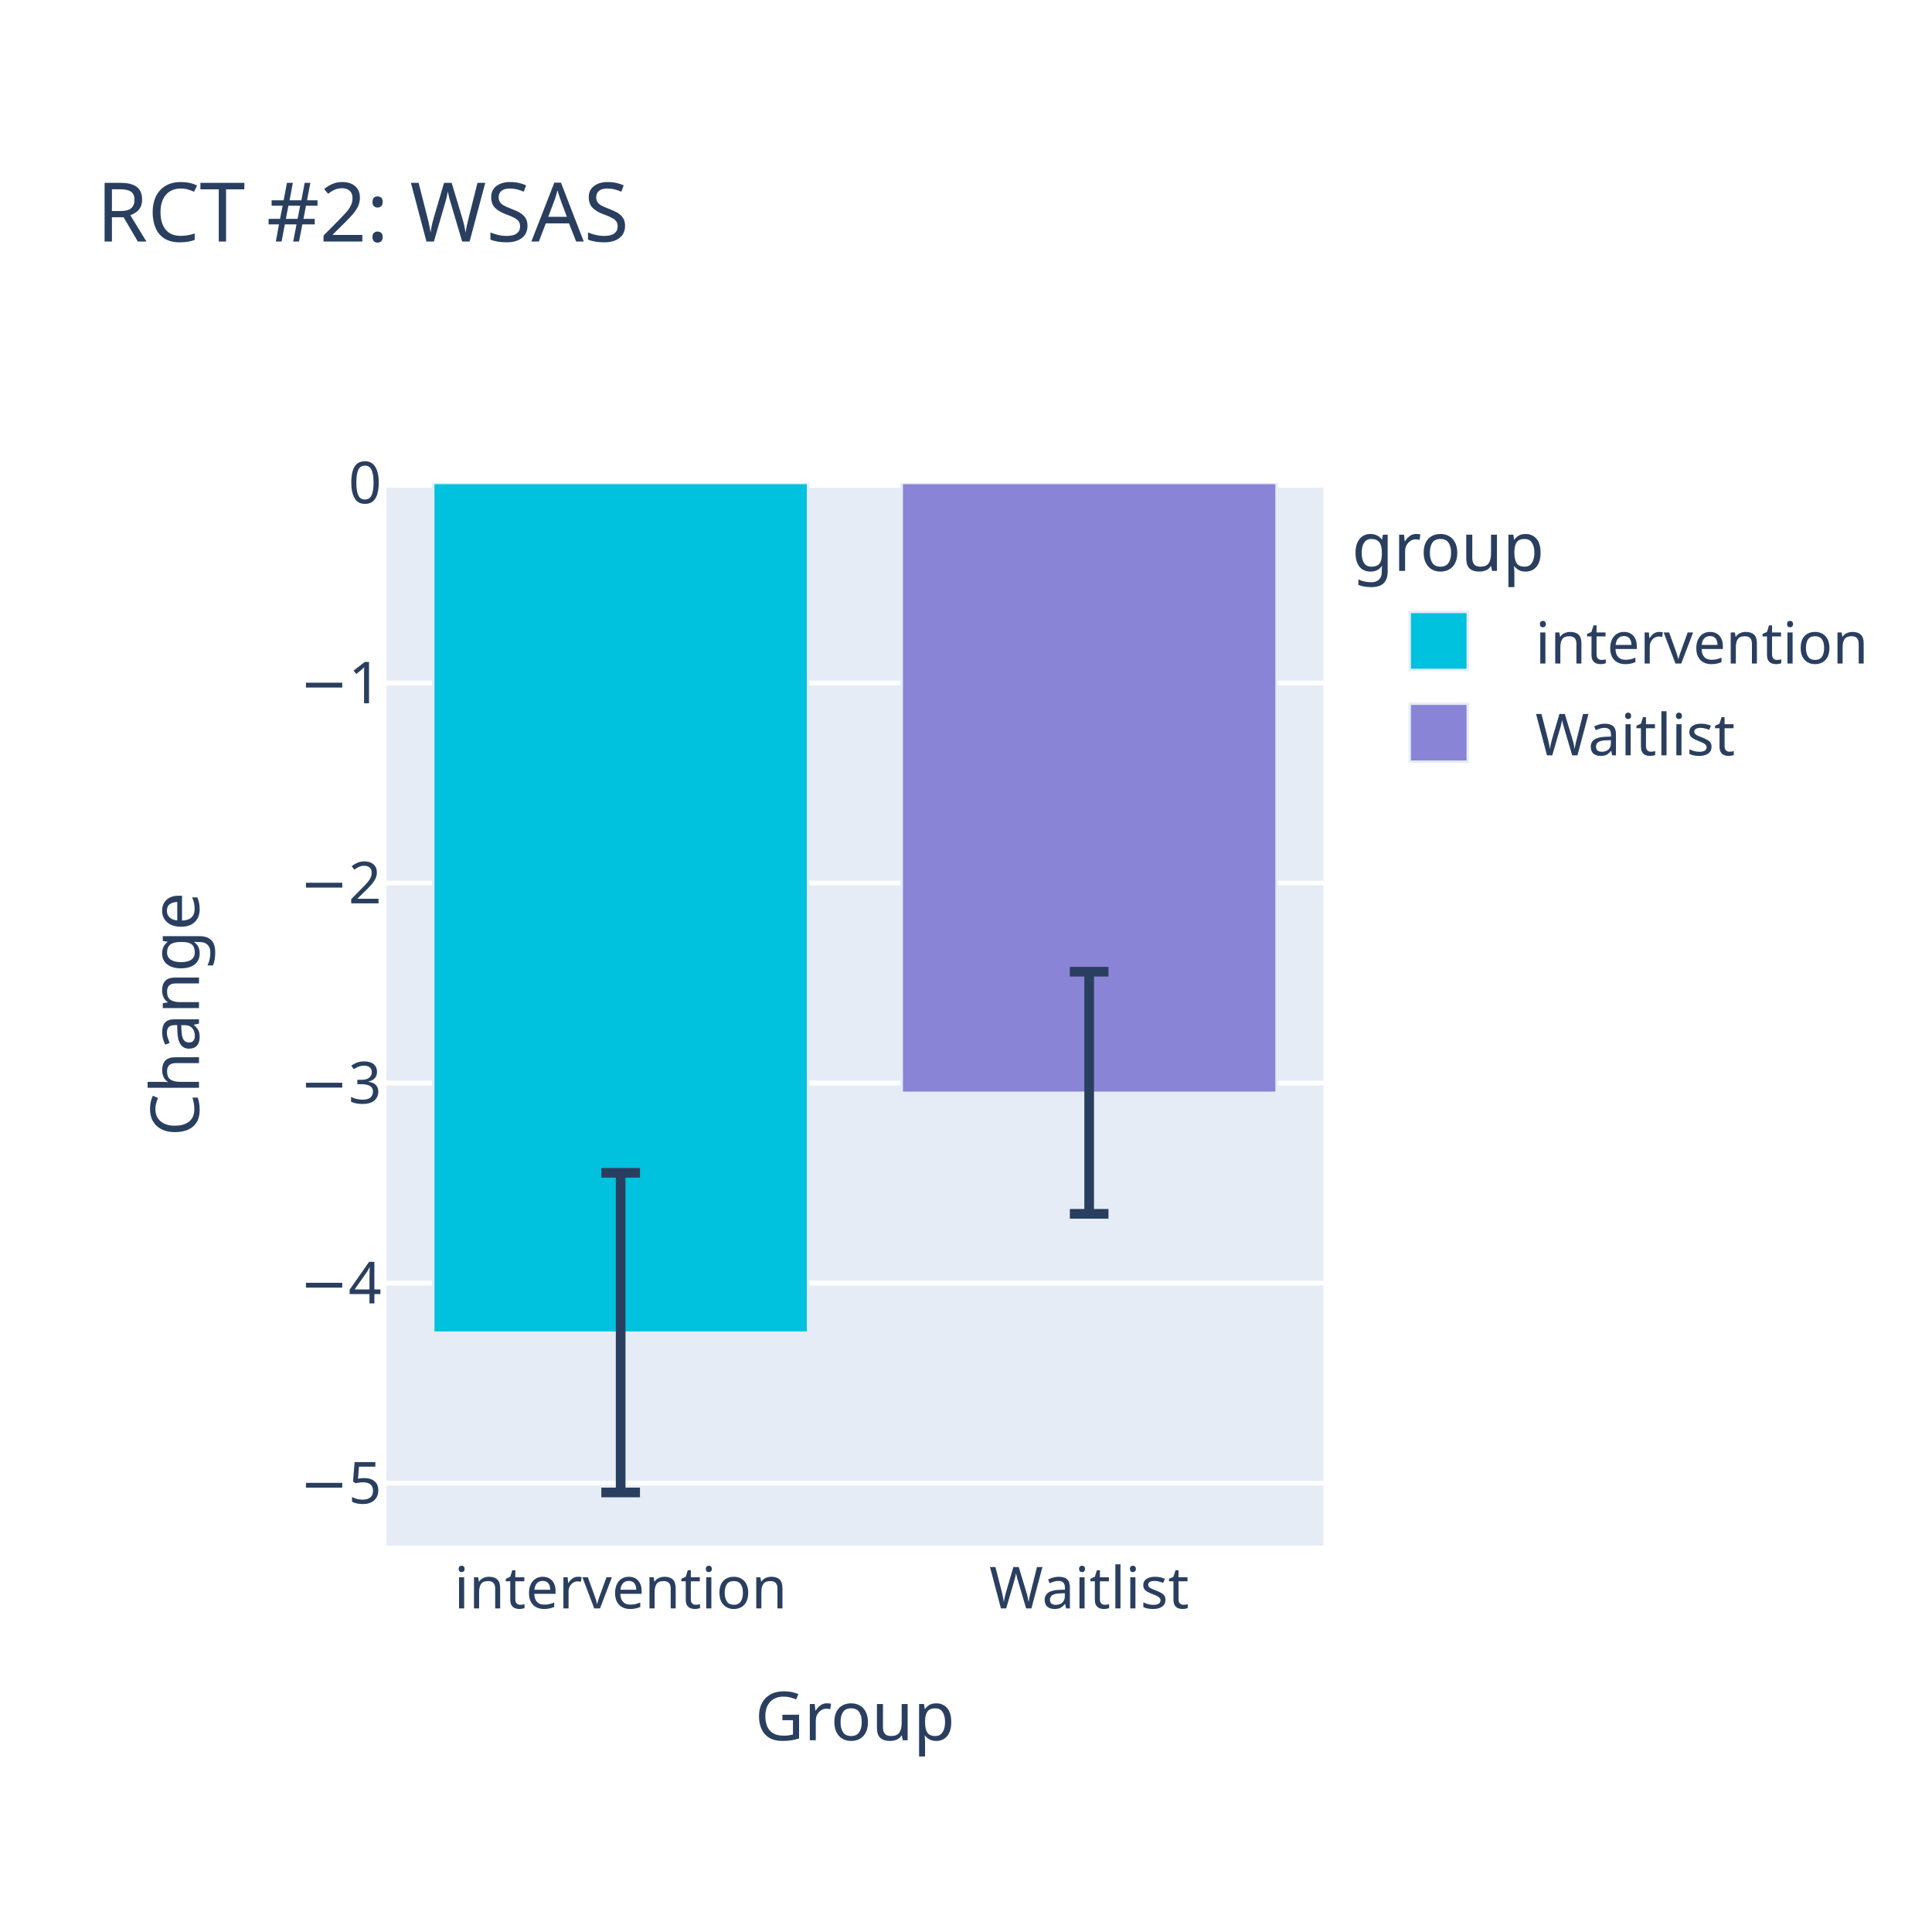
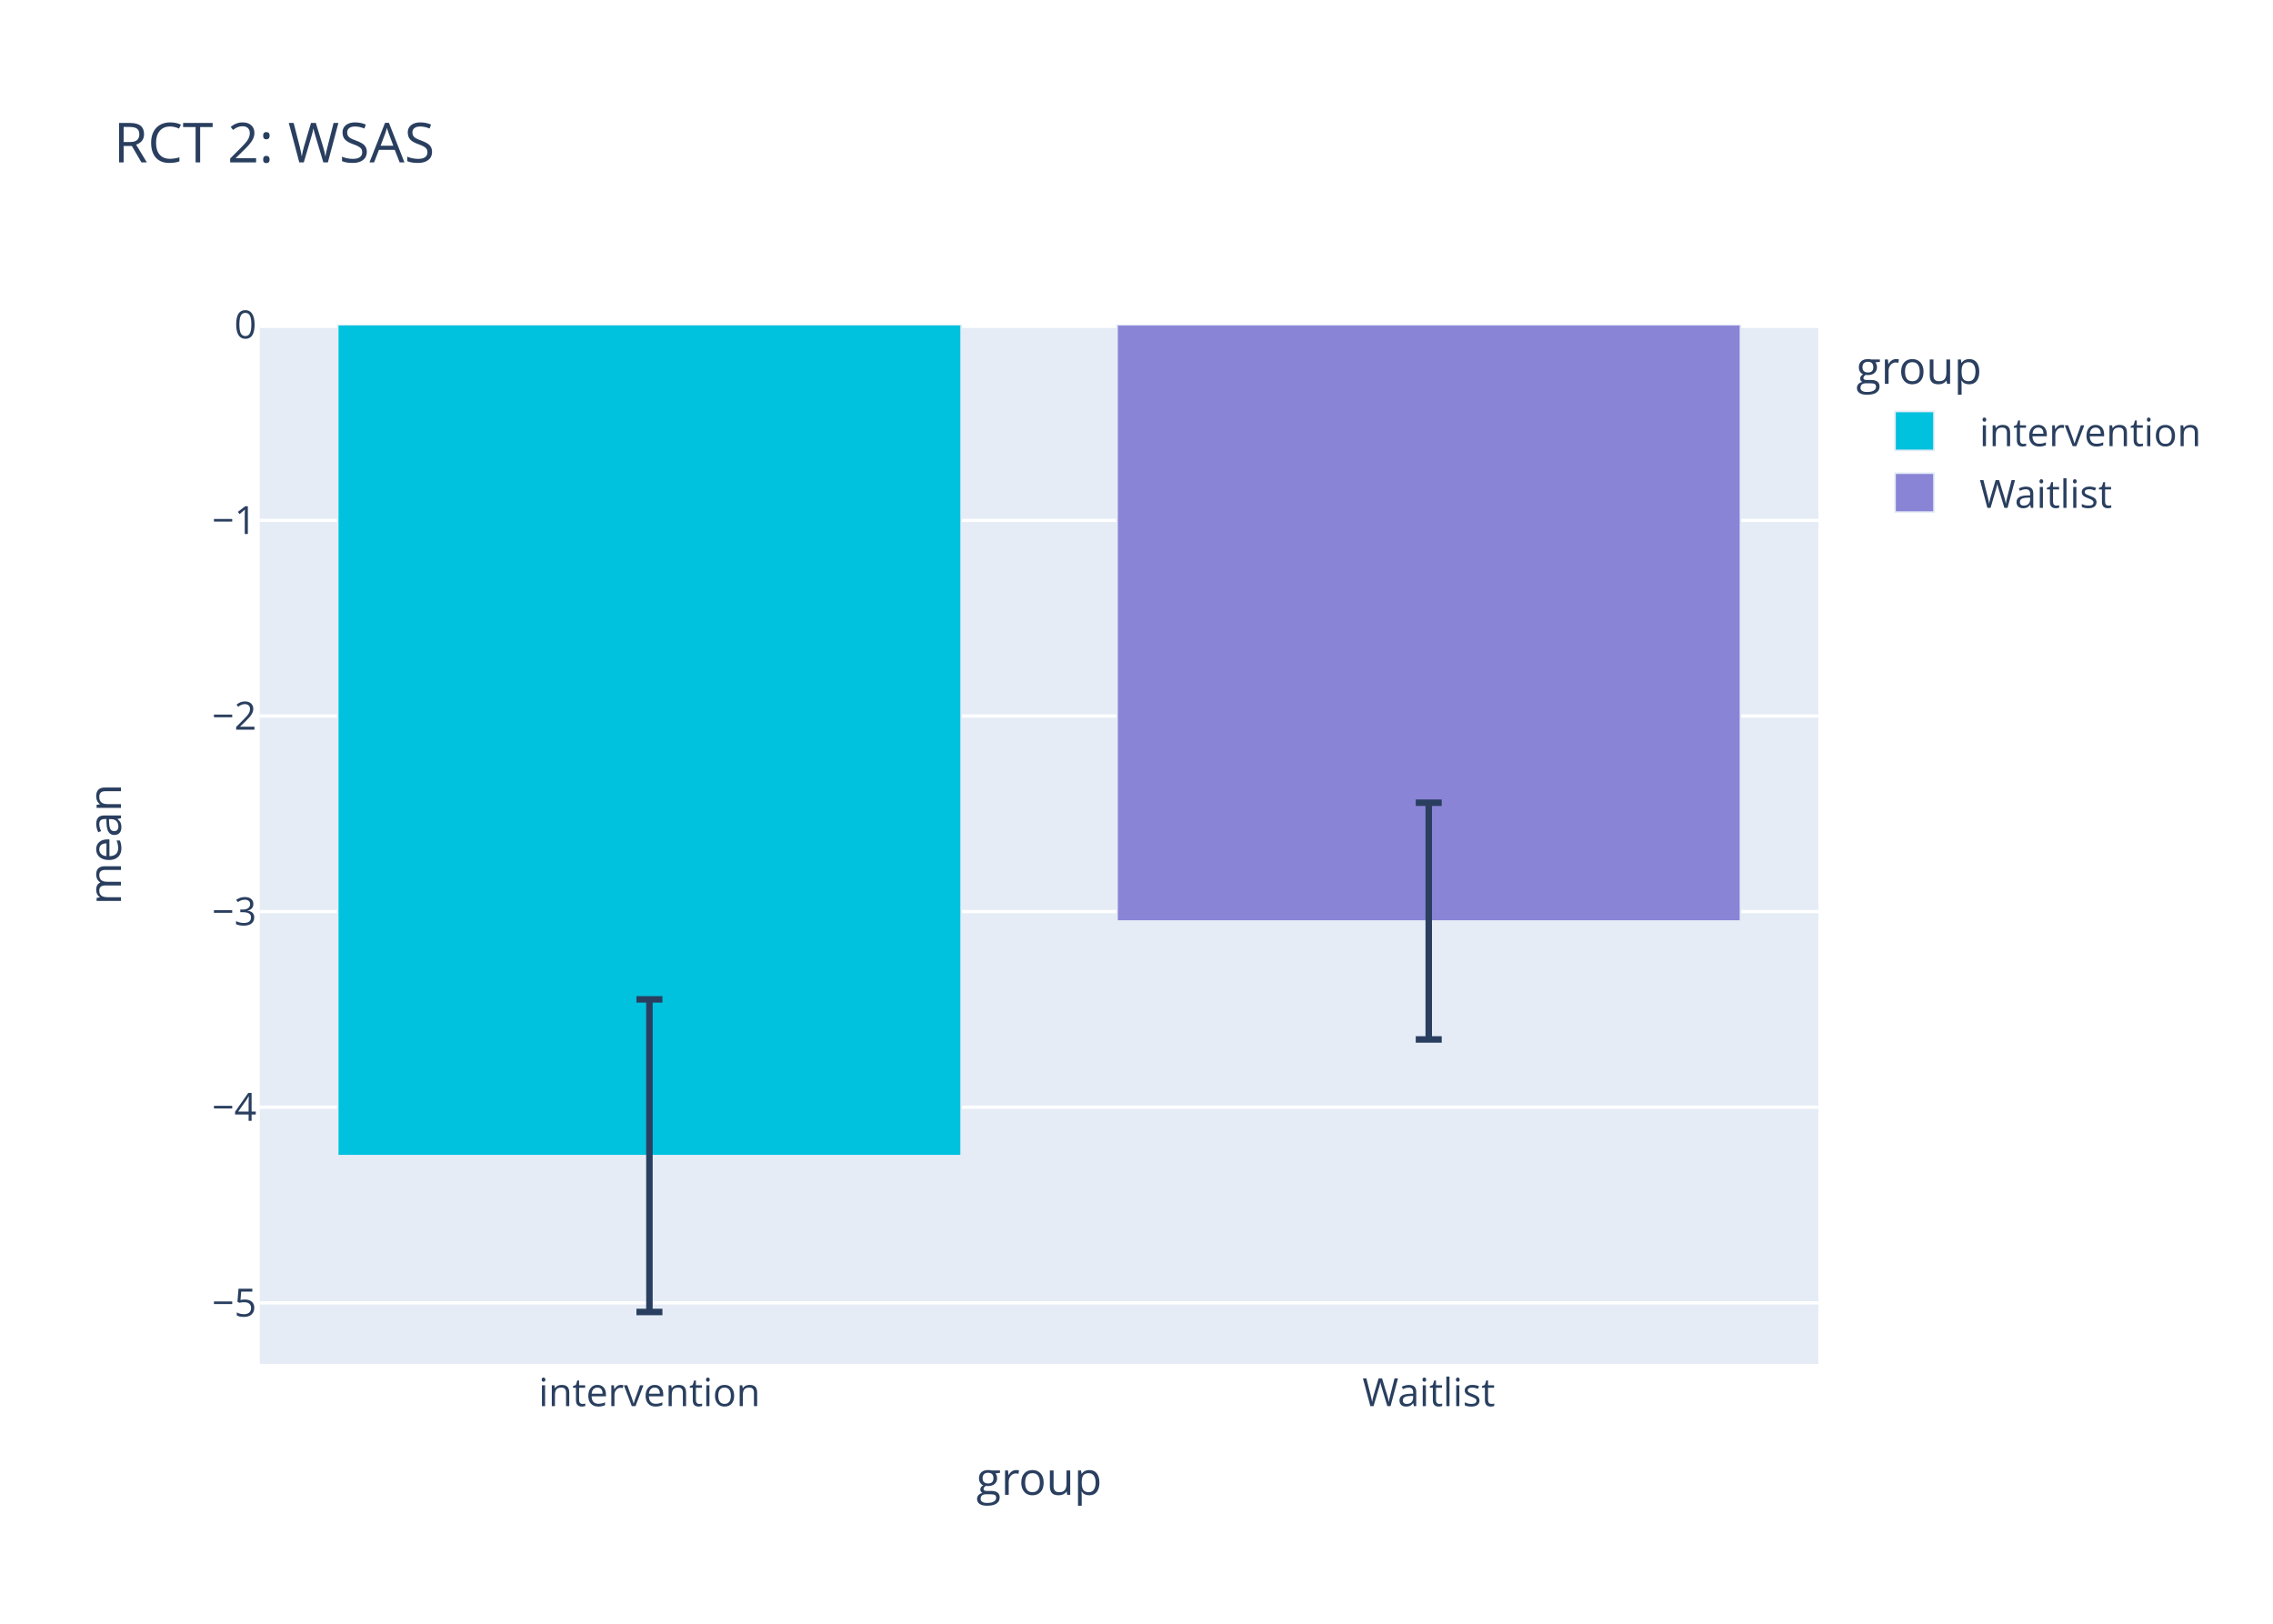
- <svg xmlns="http://www.w3.org/2000/svg" class="main-svg" width="400" height="400" style="" viewBox="0 0 400 400">
-   <rect x="0" y="0" width="400" height="400" style="fill: rgb(255, 255, 255); fill-opacity: 1;" />
-   <defs id="defs-2c9244">
+ <svg xmlns="http://www.w3.org/2000/svg" class="main-svg" width="700" height="500" style="" viewBox="0 0 700 500">
+   <rect x="0" y="0" width="700" height="500" style="fill: rgb(255, 255, 255); fill-opacity: 1;" />
+   <defs id="defs-5ae6cb">
    <g class="clips">
-       <clipPath id="clip2c9244xyplot" class="plotclip">
-         <rect width="194" height="220" />
+       <clipPath id="clip5ae6cbxyplot" class="plotclip">
+         <rect width="480" height="320" />
      </clipPath>
-       <clipPath class="axesclip" id="clip2c9244x">
-         <rect x="80" y="0" width="194" height="400" />
+       <clipPath class="axesclip" id="clip5ae6cbx">
+         <rect x="80" y="0" width="480" height="500" />
      </clipPath>
-       <clipPath class="axesclip" id="clip2c9244y">
-         <rect x="0" y="100" width="400" height="220" />
+       <clipPath class="axesclip" id="clip5ae6cby">
+         <rect x="0" y="100" width="700" height="320" />
      </clipPath>
-       <clipPath class="axesclip" id="clip2c9244xy">
-         <rect x="80" y="100" width="194" height="220" />
+       <clipPath class="axesclip" id="clip5ae6cbxy">
+         <rect x="80" y="100" width="480" height="320" />
      </clipPath>
    </g>
    <g class="gradients" />
    <g class="patterns" />
  </defs>
  <g class="bglayer">
-     <rect class="bg" x="80" y="100" width="194" height="220" style="fill: rgb(229, 236, 246); fill-opacity: 1; stroke-width: 0;" />
+     <rect class="bg" x="80" y="100" width="480" height="320" style="fill: rgb(229, 236, 246); fill-opacity: 1; stroke-width: 0;" />
  </g>
  <g class="layer-below">
    <g class="imagelayer" />
    <g class="shapelayer" />
  </g>
  <g class="cartesianlayer">
    <g class="subplot xy">
      <g class="layer-subplot">
        <g class="shapelayer" />
        <g class="imagelayer" />
      </g>
      <g class="minor-gridlayer">
        <g class="x" />
        <g class="y" />
      </g>
      <g class="gridlayer">
        <g class="x" />
        <g class="y">
-           <path class="ygrid crisp" transform="translate(0,307.07)" d="M80,0h194" style="stroke: rgb(255, 255, 255); stroke-opacity: 1; stroke-width: 1px;" />
-           <path class="ygrid crisp" transform="translate(0,265.66)" d="M80,0h194" style="stroke: rgb(255, 255, 255); stroke-opacity: 1; stroke-width: 1px;" />
-           <path class="ygrid crisp" transform="translate(0,224.24)" d="M80,0h194" style="stroke: rgb(255, 255, 255); stroke-opacity: 1; stroke-width: 1px;" />
-           <path class="ygrid crisp" transform="translate(0,182.83)" d="M80,0h194" style="stroke: rgb(255, 255, 255); stroke-opacity: 1; stroke-width: 1px;" />
-           <path class="ygrid crisp" transform="translate(0,141.41)" d="M80,0h194" style="stroke: rgb(255, 255, 255); stroke-opacity: 1; stroke-width: 1px;" />
+           <path class="ygrid crisp" transform="translate(0,401.19)" d="M80,0h480" style="stroke: rgb(255, 255, 255); stroke-opacity: 1; stroke-width: 1px;" />
+           <path class="ygrid crisp" transform="translate(0,340.95)" d="M80,0h480" style="stroke: rgb(255, 255, 255); stroke-opacity: 1; stroke-width: 1px;" />
+           <path class="ygrid crisp" transform="translate(0,280.71)" d="M80,0h480" style="stroke: rgb(255, 255, 255); stroke-opacity: 1; stroke-width: 1px;" />
+           <path class="ygrid crisp" transform="translate(0,220.48)" d="M80,0h480" style="stroke: rgb(255, 255, 255); stroke-opacity: 1; stroke-width: 1px;" />
+           <path class="ygrid crisp" transform="translate(0,160.24)" d="M80,0h480" style="stroke: rgb(255, 255, 255); stroke-opacity: 1; stroke-width: 1px;" />
        </g>
      </g>
      <g class="zerolinelayer">
-         <path class="yzl zl crisp" transform="translate(0,100)" d="M80,0h194" style="stroke: rgb(255, 255, 255); stroke-opacity: 1; stroke-width: 2px;" />
+         <path class="yzl zl crisp" transform="translate(0,100)" d="M80,0h480" style="stroke: rgb(255, 255, 255); stroke-opacity: 1; stroke-width: 2px;" />
      </g>
      <path class="xlines-below" />
      <path class="ylines-below" />
      <g class="overlines-below" />
      <g class="xaxislayer-below" />
      <g class="yaxislayer-below" />
      <g class="overaxes-below" />
-       <g class="plot" transform="translate(80,100)" clip-path="url(#clip2c9244xyplot)">
+       <g class="plot" transform="translate(80,100)" clip-path="url(#clip5ae6cbxyplot)">
        <g class="barlayer mlayer">
          <g class="trace bars" style="opacity: 1;">
            <g class="points">
              <g class="point">
-                 <path d="M9.7,0V175.91H87.3V0Z" style="vector-effect: none; opacity: 1; stroke-width: 0.5px; fill: rgb(0, 193, 222); fill-opacity: 1; stroke: rgb(229, 236, 246); stroke-opacity: 1;" />
+                 <path d="M24,0V255.87H216V0Z" style="vector-effect: none; opacity: 1; stroke-width: 0.5px; fill: rgb(0, 193, 222); fill-opacity: 1; stroke: rgb(229, 236, 246); stroke-opacity: 1;" />
              </g>
            </g>
            <g class="errorbar">
-               <path class="yerror" d="M44.5,142.82h8m-4,0V209m-4,0h8" style="vector-effect: none; stroke-width: 2px; stroke: rgb(42, 63, 95); stroke-opacity: 1;" />
+               <path class="yerror" d="M116,207.74h8m-4,0V304m-4,0h8" style="vector-effect: none; stroke-width: 2px; stroke: rgb(42, 63, 95); stroke-opacity: 1;" />
            </g>
          </g>
          <g class="trace bars" style="opacity: 1;">
            <g class="points">
              <g class="point">
-                 <path d="M106.7,0V126.25H184.3V0Z" style="vector-effect: none; opacity: 1; stroke-width: 0.5px; fill: rgb(138, 132, 214); fill-opacity: 1; stroke: rgb(229, 236, 246); stroke-opacity: 1;" />
+                 <path d="M264,0V183.63H456V0Z" style="vector-effect: none; opacity: 1; stroke-width: 0.5px; fill: rgb(138, 132, 214); fill-opacity: 1; stroke: rgb(229, 236, 246); stroke-opacity: 1;" />
              </g>
            </g>
            <g class="errorbar">
-               <path class="yerror" d="M141.5,101.18h8m-4,0V151.31m-4,0h8" style="vector-effect: none; stroke-width: 2px; stroke: rgb(42, 63, 95); stroke-opacity: 1;" />
+               <path class="yerror" d="M356,147.18h8m-4,0V220.08m-4,0h8" style="vector-effect: none; stroke-width: 2px; stroke: rgb(42, 63, 95); stroke-opacity: 1;" />
            </g>
          </g>
        </g>
      </g>
      <g class="overplot" />
      <path class="xlines-above crisp" d="M0,0" style="fill: none;" />
      <path class="ylines-above crisp" d="M0,0" style="fill: none;" />
      <g class="overlines-above" />
      <g class="xaxislayer-above">
        <g class="xtick">
-           <text text-anchor="middle" x="0" y="333" transform="translate(128.5,0)" style="font-family: Geomanist; font-size: 12px; fill: rgb(42, 63, 95); fill-opacity: 1; white-space: pre; opacity: 1;">intervention</text>
+           <text text-anchor="middle" x="0" y="433" transform="translate(200,0)" style="font-family: 'Open Sans', verdana, arial, sans-serif; font-size: 12px; fill: rgb(42, 63, 95); fill-opacity: 1; white-space: pre; opacity: 1;">intervention</text>
        </g>
        <g class="xtick">
-           <text text-anchor="middle" x="0" y="333" transform="translate(225.5,0)" style="font-family: Geomanist; font-size: 12px; fill: rgb(42, 63, 95); fill-opacity: 1; white-space: pre; opacity: 1;">Waitlist</text>
+           <text text-anchor="middle" x="0" y="433" transform="translate(440,0)" style="font-family: 'Open Sans', verdana, arial, sans-serif; font-size: 12px; fill: rgb(42, 63, 95); fill-opacity: 1; white-space: pre; opacity: 1;">Waitlist</text>
        </g>
      </g>
      <g class="yaxislayer-above">
        <g class="ytick">
-           <text text-anchor="end" x="79" y="4.2" transform="translate(0,307.07)" style="font-family: Geomanist; font-size: 12px; fill: rgb(42, 63, 95); fill-opacity: 1; white-space: pre; opacity: 1;">−5</text>
+           <text text-anchor="end" x="79" y="4.2" transform="translate(0,401.19)" style="font-family: 'Open Sans', verdana, arial, sans-serif; font-size: 12px; fill: rgb(42, 63, 95); fill-opacity: 1; white-space: pre; opacity: 1;">−5</text>
        </g>
        <g class="ytick">
-           <text text-anchor="end" x="79" y="4.2" style="font-family: Geomanist; font-size: 12px; fill: rgb(42, 63, 95); fill-opacity: 1; white-space: pre; opacity: 1;" transform="translate(0,265.66)">−4</text>
+           <text text-anchor="end" x="79" y="4.2" style="font-family: 'Open Sans', verdana, arial, sans-serif; font-size: 12px; fill: rgb(42, 63, 95); fill-opacity: 1; white-space: pre; opacity: 1;" transform="translate(0,340.95)">−4</text>
        </g>
        <g class="ytick">
-           <text text-anchor="end" x="79" y="4.2" style="font-family: Geomanist; font-size: 12px; fill: rgb(42, 63, 95); fill-opacity: 1; white-space: pre; opacity: 1;" transform="translate(0,224.24)">−3</text>
+           <text text-anchor="end" x="79" y="4.2" style="font-family: 'Open Sans', verdana, arial, sans-serif; font-size: 12px; fill: rgb(42, 63, 95); fill-opacity: 1; white-space: pre; opacity: 1;" transform="translate(0,280.71)">−3</text>
        </g>
        <g class="ytick">
-           <text text-anchor="end" x="79" y="4.2" style="font-family: Geomanist; font-size: 12px; fill: rgb(42, 63, 95); fill-opacity: 1; white-space: pre; opacity: 1;" transform="translate(0,182.83)">−2</text>
+           <text text-anchor="end" x="79" y="4.2" style="font-family: 'Open Sans', verdana, arial, sans-serif; font-size: 12px; fill: rgb(42, 63, 95); fill-opacity: 1; white-space: pre; opacity: 1;" transform="translate(0,220.48)">−2</text>
        </g>
        <g class="ytick">
-           <text text-anchor="end" x="79" y="4.2" style="font-family: Geomanist; font-size: 12px; fill: rgb(42, 63, 95); fill-opacity: 1; white-space: pre; opacity: 1;" transform="translate(0,141.41)">−1</text>
+           <text text-anchor="end" x="79" y="4.2" style="font-family: 'Open Sans', verdana, arial, sans-serif; font-size: 12px; fill: rgb(42, 63, 95); fill-opacity: 1; white-space: pre; opacity: 1;" transform="translate(0,160.24)">−1</text>
        </g>
        <g class="ytick">
-           <text text-anchor="end" x="79" y="4.2" style="font-family: Geomanist; font-size: 12px; fill: rgb(42, 63, 95); fill-opacity: 1; white-space: pre; opacity: 1;" transform="translate(0,100)">0</text>
+           <text text-anchor="end" x="79" y="4.2" style="font-family: 'Open Sans', verdana, arial, sans-serif; font-size: 12px; fill: rgb(42, 63, 95); fill-opacity: 1; white-space: pre; opacity: 1;" transform="translate(0,100)">0</text>
        </g>
      </g>
      <g class="overaxes-above" />
    </g>
  </g>
  <g class="polarlayer" />
  <g class="smithlayer" />
  <g class="ternarylayer" />
  <g class="geolayer" />
  <g class="funnelarealayer" />
  <g class="pielayer" />
  <g class="iciclelayer" />
  <g class="treemaplayer" />
  <g class="sunburstlayer" />
  <g class="glimages" />
-   <defs id="topdefs-2c9244">
+   <defs id="topdefs-5ae6cb">
    <g class="clips" />
-     <clipPath id="legend2c9244">
-       <rect width="110" height="67" x="0" y="0" />
+     <clipPath id="legend5ae6cb">
+       <rect width="118" height="67" x="0" y="0" />
    </clipPath>
  </defs>
  <g class="layer-above">
    <g class="imagelayer" />
    <g class="shapelayer" />
  </g>
  <g class="infolayer">
-     <g class="legend" pointer-events="all" transform="translate(277.88,100)">
-       <rect class="bg" shape-rendering="crispEdges" width="110" height="67" x="0" y="0" style="stroke: rgb(68, 68, 68); stroke-opacity: 1; fill: rgb(255, 255, 255); fill-opacity: 1; stroke-width: 0px;" />
-       <g class="scrollbox" transform="" clip-path="url(#legend2c9244)">
-         <text class="legendtitletext" text-anchor="start" x="2" y="18.2" style="font-family: Geomanist; font-size: 14px; fill: rgb(42, 63, 95); fill-opacity: 1; white-space: pre;">group</text>
+     <g class="legend" pointer-events="all" transform="translate(569.6,100)">
+       <rect class="bg" shape-rendering="crispEdges" width="118" height="67" x="0" y="0" style="stroke: rgb(68, 68, 68); stroke-opacity: 1; fill: rgb(255, 255, 255); fill-opacity: 1; stroke-width: 0px;" />
+       <g class="scrollbox" transform="" clip-path="url(#legend5ae6cb)">
+         <text class="legendtitletext" text-anchor="start" x="2" y="18.2" style="font-family: 'Open Sans', verdana, arial, sans-serif; font-size: 14px; fill: rgb(42, 63, 95); fill-opacity: 1; white-space: pre;">group</text>
        <g class="groups" transform="">
          <g class="traces" transform="translate(0,32.7)" style="opacity: 1;">
-             <text class="legendtext" text-anchor="start" x="40" y="4.68" style="font-family: Geomanist; font-size: 12px; fill: rgb(42, 63, 95); fill-opacity: 1; white-space: pre;">intervention</text>
+             <text class="legendtext" text-anchor="start" x="40" y="4.68" style="font-family: 'Open Sans', verdana, arial, sans-serif; font-size: 12px; fill: rgb(42, 63, 95); fill-opacity: 1; white-space: pre;">intervention</text>
            <g class="layers" style="opacity: 1;">
              <g class="legendfill" />
              <g class="legendlines" />
              <g class="legendsymbols">
                <g class="legendpoints">
                  <path class="legendundefined" d="M6,6H-6V-6H6Z" transform="translate(20,0)" style="stroke-width: 0.5px; fill: rgb(0, 193, 222); fill-opacity: 1; stroke: rgb(229, 236, 246); stroke-opacity: 1;" />
                </g>
              </g>
            </g>
-             <rect class="legendtoggle" x="0" y="-9.5" width="104.5" height="19" style="fill: rgb(0, 0, 0); fill-opacity: 0;" />
+             <rect class="legendtoggle" x="0" y="-9.5" width="112.641" height="19" style="fill: rgb(0, 0, 0); fill-opacity: 0;" />
          </g>
        </g>
        <g class="groups" transform="">
          <g class="traces" transform="translate(0,51.7)" style="opacity: 1;">
-             <text class="legendtext" text-anchor="start" x="40" y="4.68" style="font-family: Geomanist; font-size: 12px; fill: rgb(42, 63, 95); fill-opacity: 1; white-space: pre;">Waitlist</text>
+             <text class="legendtext" text-anchor="start" x="40" y="4.68" style="font-family: 'Open Sans', verdana, arial, sans-serif; font-size: 12px; fill: rgb(42, 63, 95); fill-opacity: 1; white-space: pre;">Waitlist</text>
            <g class="layers" style="opacity: 1;">
              <g class="legendfill" />
              <g class="legendlines" />
              <g class="legendsymbols">
                <g class="legendpoints">
                  <path class="legendundefined" d="M6,6H-6V-6H6Z" transform="translate(20,0)" style="stroke-width: 0.5px; fill: rgb(138, 132, 214); fill-opacity: 1; stroke: rgb(229, 236, 246); stroke-opacity: 1;" />
                </g>
              </g>
            </g>
-             <rect class="legendtoggle" x="0" y="-9.5" width="104.5" height="19" style="fill: rgb(0, 0, 0); fill-opacity: 0;" />
+             <rect class="legendtoggle" x="0" y="-9.5" width="112.641" height="19" style="fill: rgb(0, 0, 0); fill-opacity: 0;" />
          </g>
        </g>
      </g>
      <rect class="scrollbar" rx="20" ry="3" width="0" height="0" x="0" y="0" style="fill: rgb(128, 139, 164); fill-opacity: 1;" />
    </g>
    <g class="g-gtitle">
-       <text class="gtitle" x="20" y="50" text-anchor="start" dy="0em" style="font-family: Geomanist; font-size: 17px; fill: rgb(42, 63, 95); opacity: 1; font-weight: normal; white-space: pre;">RCT #2: WSAS</text>
+       <text class="gtitle" x="35" y="50" text-anchor="start" dy="0em" style="font-family: 'Open Sans', verdana, arial, sans-serif; font-size: 17px; fill: rgb(42, 63, 95); opacity: 1; font-weight: normal; white-space: pre;">RCT 2: WSAS</text>
    </g>
    <g class="g-xtitle">
-       <text class="xtitle" x="177" y="360.3" text-anchor="middle" style="font-family: Geomanist; font-size: 14px; fill: rgb(42, 63, 95); opacity: 1; font-weight: normal; white-space: pre;">Group</text>
+       <text class="xtitle" x="320" y="460.3" text-anchor="middle" style="font-family: 'Open Sans', verdana, arial, sans-serif; font-size: 14px; fill: rgb(42, 63, 95); opacity: 1; font-weight: normal; white-space: pre;">group</text>
    </g>
    <g class="g-ytitle">
-       <text class="ytitle" transform="rotate(-90,41.2,210)" x="41.2" y="210" text-anchor="middle" style="font-family: Geomanist; font-size: 14px; fill: rgb(42, 63, 95); opacity: 1; font-weight: normal; white-space: pre;">Change</text>
+       <text class="ytitle" transform="rotate(-90,37.24688,260)" x="37.247" y="260" text-anchor="middle" style="font-family: 'Open Sans', verdana, arial, sans-serif; font-size: 14px; fill: rgb(42, 63, 95); opacity: 1; font-weight: normal; white-space: pre;">mean</text>
    </g>
  </g>
</svg>
